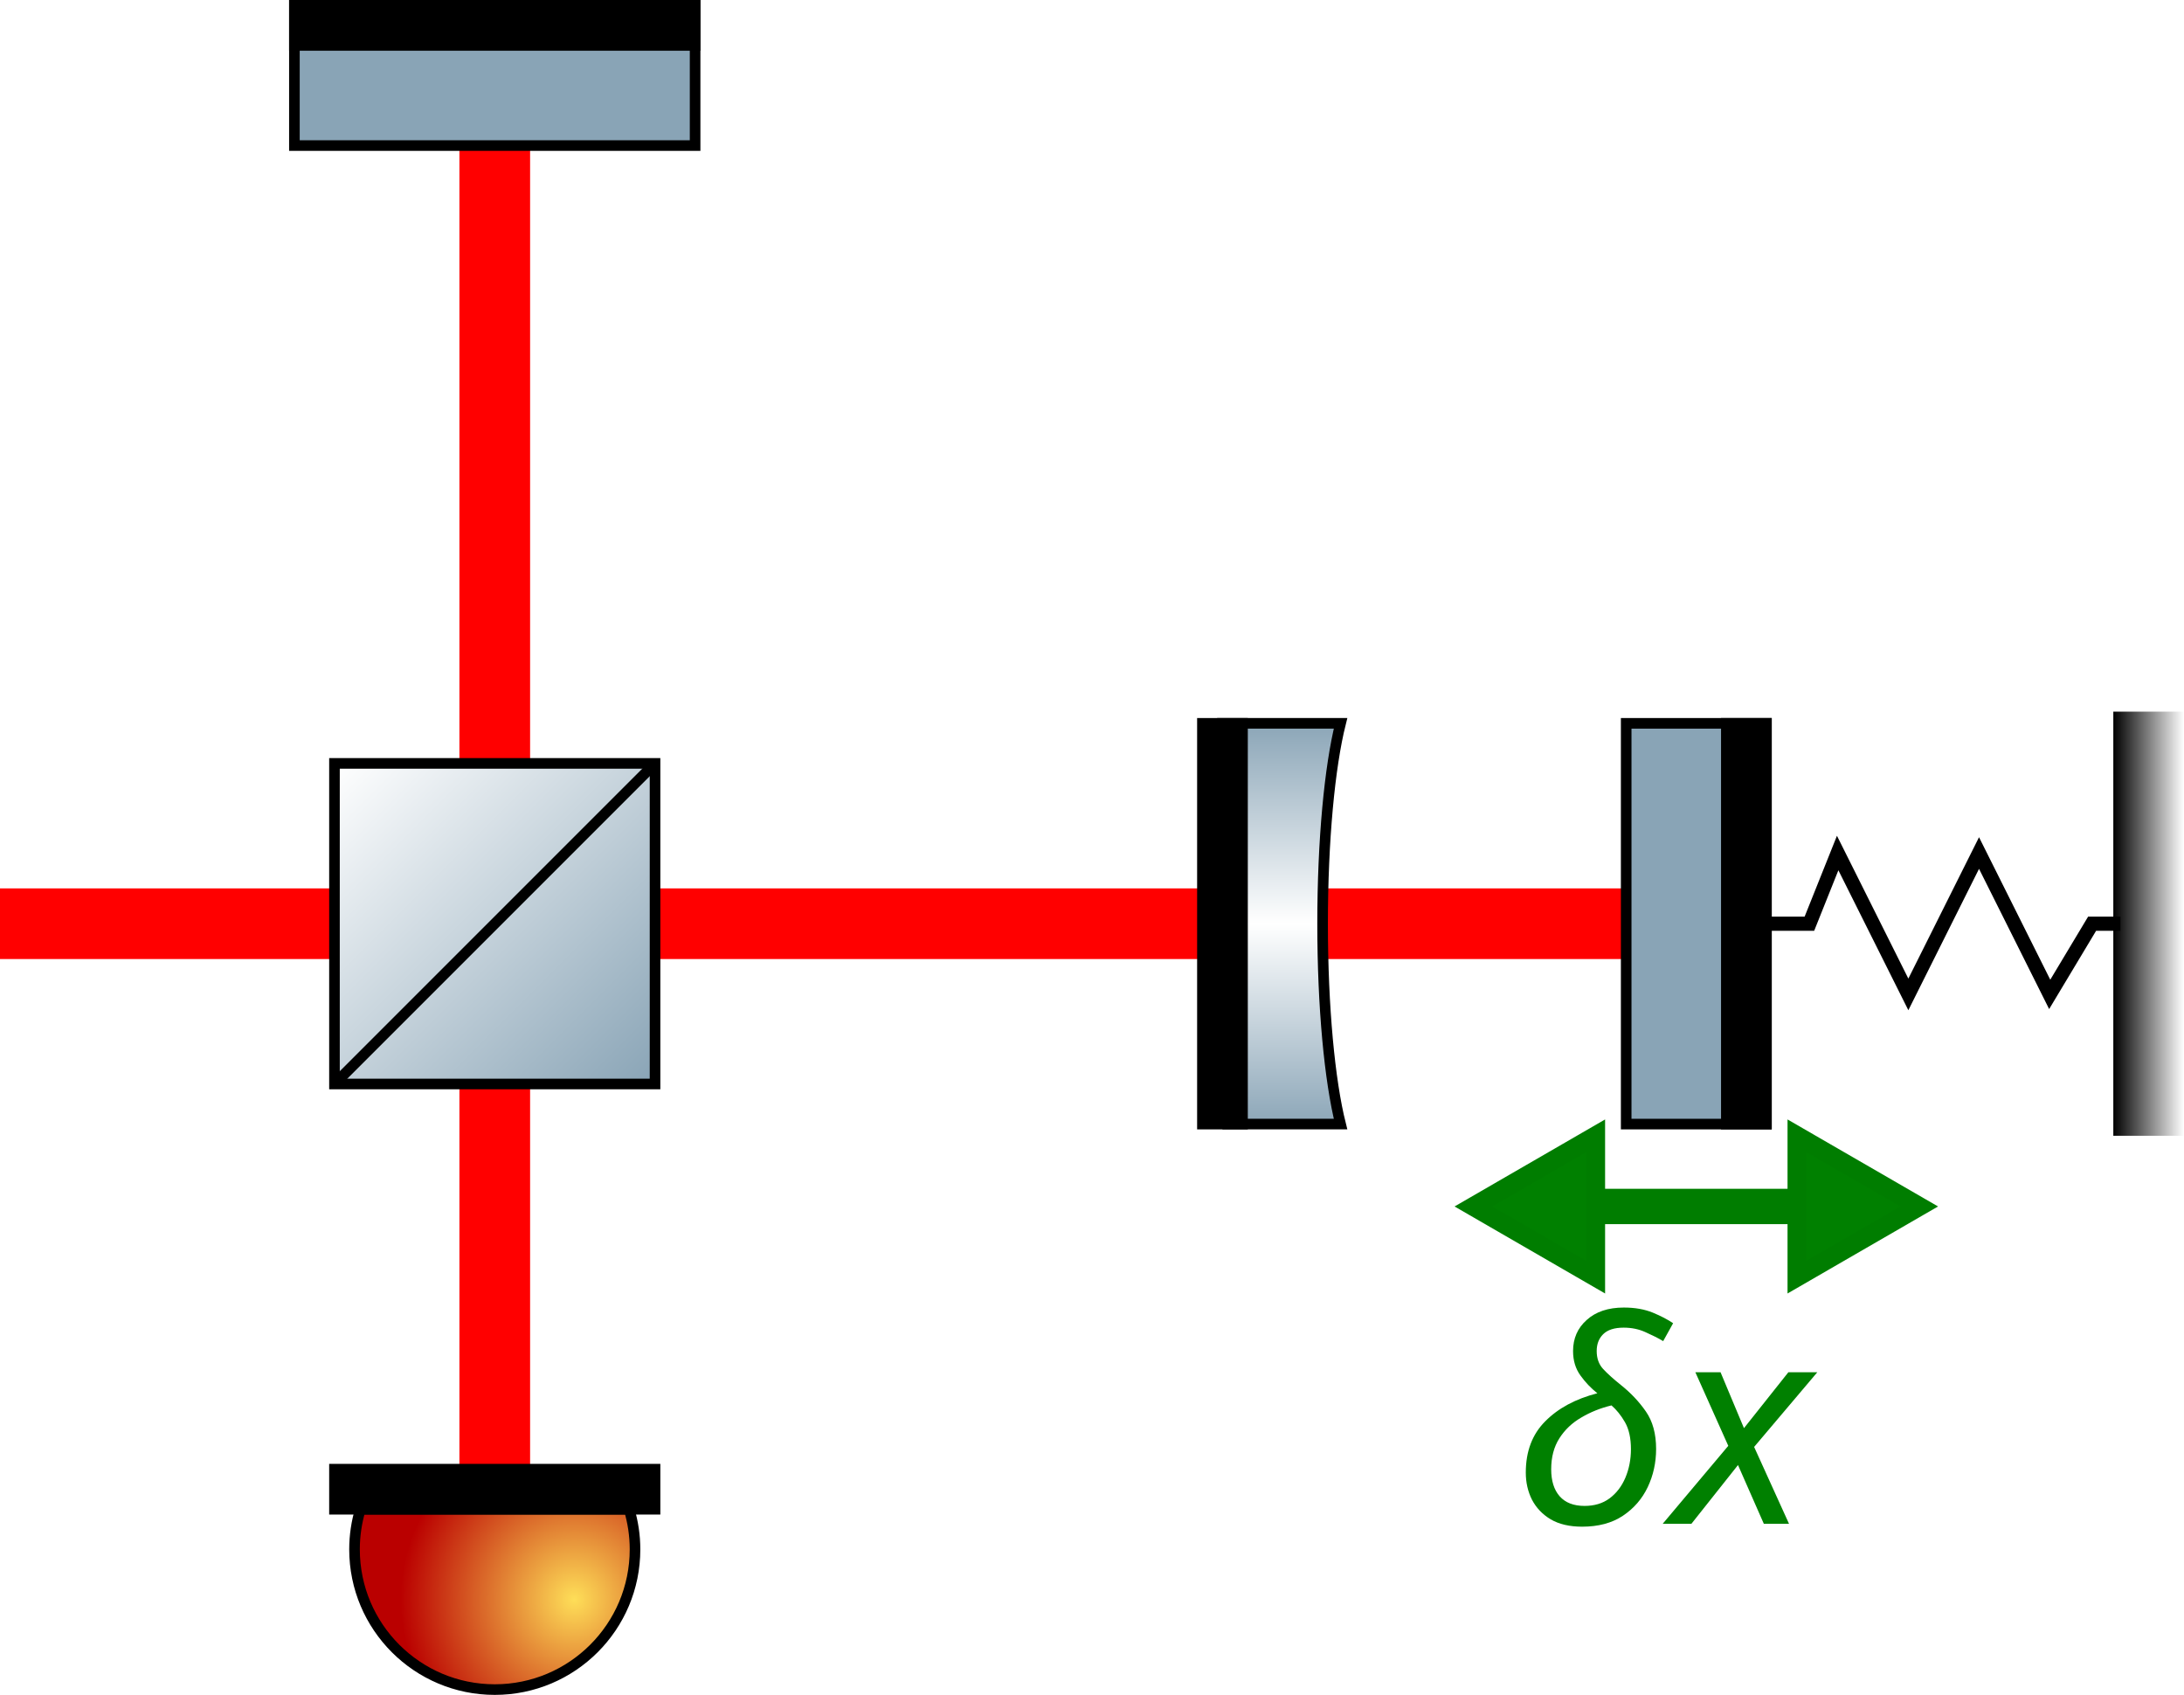
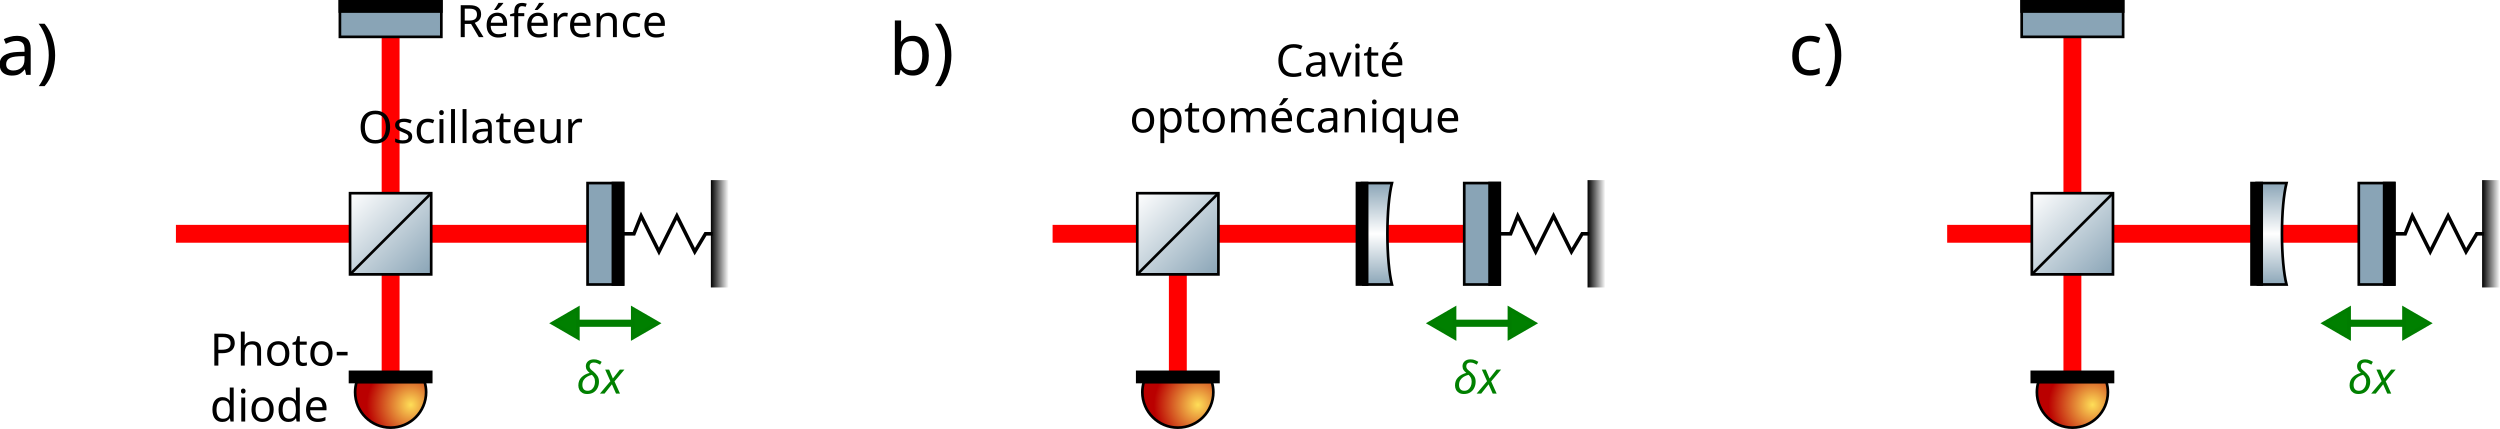
- <svg xmlns="http://www.w3.org/2000/svg" xmlns:xlink="http://www.w3.org/1999/xlink" width="43.603mm" height="33.834mm" viewBox="0 0 154.5 119.883" id="svg9282" version="1.1">
+ <svg xmlns="http://www.w3.org/2000/svg" xmlns:xlink="http://www.w3.org/1999/xlink" width="197.179mm" height="33.834mm" viewBox="0 0 698.665 119.883" id="svg9282" version="1.1">
  <defs id="defs9284">
    <marker style="overflow:visible" id="marker11677" refX="0" refY="0" orient="auto">
      <path transform="scale(-0.4,-0.4)" style="fill:#008000;fill-opacity:1;fill-rule:evenodd;stroke:#007d00;stroke-width:1pt;stroke-opacity:1" d="m 5.77,0 -8.65,5 0,-10 8.65,5 z" id="path11679" />
    </marker>
    <marker style="overflow:visible" id="marker10815" refX="0" refY="0" orient="auto">
      <path transform="scale(-0.4,-0.4)" style="fill:#008000;fill-opacity:1;fill-rule:evenodd;stroke:#007d00;stroke-width:1pt;stroke-opacity:1" d="m 5.77,0 -8.65,5 0,-10 8.65,5 z" id="path10817" />
    </marker>
    <linearGradient id="linearGradient10409">
      <stop style="stop-color:#000000;stop-opacity:1;" offset="0" id="stop10411" />
      <stop style="stop-color:#000000;stop-opacity:0;" offset="1" id="stop10413" />
    </linearGradient>
    <marker orient="auto" refY="0" refX="0" id="TriangleOutM" style="overflow:visible">
      <path id="path10160" d="m 5.77,0 -8.65,5 0,-10 8.65,5 z" style="fill:#008000;fill-opacity:1;fill-rule:evenodd;stroke:#007d00;stroke-width:1pt;stroke-opacity:1" transform="scale(0.4,0.4)" />
    </marker>
    <marker orient="auto" refY="0" refX="0" id="TriangleInM" style="overflow:visible">
      <path id="path10151" d="m 5.77,0 -8.65,5 0,-10 8.65,5 z" style="fill:#008000;fill-opacity:1;fill-rule:evenodd;stroke:#007d00;stroke-width:1pt;stroke-opacity:1" transform="scale(-0.4,-0.4)" />
    </marker>
    <linearGradient xlink:href="#XMLID_2_" id="linearGradient8492" gradientUnits="userSpaceOnUse" gradientTransform="matrix(0.8,0,0,0.8,-34.8284,-61.1108)" x1="44.004" y1="105.202" x2="72.35" y2="76.856" />
    <linearGradient gradientTransform="matrix(0.8,0,0,0.8,-34.8284,-61.1108)" y2="76.856" x2="72.35" y1="105.202" x1="44.004" gradientUnits="userSpaceOnUse" id="XMLID_2_">
      <stop id="stop3163" style="stop-color:#FFFFFF" offset="0" />
      <stop id="stop3165" style="stop-color:#89A4B6" offset="1" />
    </linearGradient>
    <linearGradient xlink:href="#linearGradient6086" id="linearGradient9835" x1="6.286" y1="0.96" x2="6.286" y2="27.534" gradientUnits="userSpaceOnUse" />
    <linearGradient gradientTransform="matrix(0,-0.35,1,0,-406.6938,483.3083)" y2="424.364" x2="1343.743" y1="452.711" x1="1343.743" gradientUnits="userSpaceOnUse" id="linearGradient6086">
      <stop id="stop6049" style="stop-color:#89A4B6" offset="0.006" />
      <stop id="stop6051" style="stop-color:#FFFFFF" offset="0.5" />
      <stop id="stop6053" style="stop-color:#89A4B6" offset="1" />
    </linearGradient>
    <linearGradient xlink:href="#linearGradient6086" id="linearGradient9835-7" x1="6.286" y1="0.96" x2="6.286" y2="27.534" gradientUnits="userSpaceOnUse" />
    <radialGradient xlink:href="#radialGradient5264" id="radialGradient5272" cx="9.587" cy="8.245" fx="9.587" fy="8.245" r="6.753" gradientTransform="matrix(2.712285,-4.9331678e-8,1.3188837e-7,2.65854,-16.41568,-15.83199)" gradientUnits="userSpaceOnUse" />
    <radialGradient gradientUnits="userSpaceOnUse" fy="7.461" fx="8.879" r="17.067" cy="7.461" cx="8.879" id="radialGradient5264">
      <stop id="stop5248" style="stop-color:#FEDE58" offset="0" />
      <stop id="stop5250" style="stop-color:#BA0000" offset="0.685" />
    </radialGradient>
    <linearGradient xlink:href="#linearGradient10409" id="linearGradient10419" x1="307.5" y1="112.362" x2="312.5" y2="112.362" gradientUnits="userSpaceOnUse" gradientTransform="translate(2,2.2244096e-6)" />
    <radialGradient xlink:href="#radialGradient5264-2" id="radialGradient5272-7" cx="9.587" cy="8.245" fx="9.587" fy="8.245" r="6.753" gradientTransform="matrix(2.712285,-4.9331678e-8,1.3188837e-7,2.65854,-16.41568,-15.83199)" gradientUnits="userSpaceOnUse" />
    <radialGradient gradientUnits="userSpaceOnUse" fy="7.461" fx="8.879" r="17.067" cy="7.461" cx="8.879" id="radialGradient5264-2">
      <stop id="stop5248-0" style="stop-color:#FEDE58" offset="0" />
      <stop id="stop5250-1" style="stop-color:#BA0000" offset="0.685" />
    </radialGradient>
    <linearGradient xlink:href="#linearGradient6086" id="linearGradient9835-6" x1="6.286" y1="0.96" x2="6.286" y2="27.534" gradientUnits="userSpaceOnUse" />
-     <linearGradient xlink:href="#linearGradient10409" id="linearGradient10419-8" x1="307.5" y1="112.362" x2="312.5" y2="112.362" gradientUnits="userSpaceOnUse" gradientTransform="translate(227,-8.7333681e-6)" />
+     <linearGradient xlink:href="#linearGradient10409" id="linearGradient10419-8" x1="307.5" y1="112.362" x2="312.5" y2="112.362" gradientUnits="userSpaceOnUse" gradientTransform="translate(247,-1.71289e-5)" />
    <marker orient="auto" refY="0" refX="0" id="TriangleInM-4" style="overflow:visible">
      <path id="path10151-6" d="m 5.77,0 -8.65,5 0,-10 8.65,5 z" style="fill:#008000;fill-opacity:1;fill-rule:evenodd;stroke:#007d00;stroke-width:1pt;stroke-opacity:1" transform="scale(-0.4,-0.4)" />
    </marker>
    <marker orient="auto" refY="0" refX="0" id="TriangleOutM-2" style="overflow:visible">
      <path id="path10160-3" d="m 5.77,0 -8.65,5 0,-10 8.65,5 z" style="fill:#008000;fill-opacity:1;fill-rule:evenodd;stroke:#007d00;stroke-width:1pt;stroke-opacity:1" transform="scale(0.4,0.4)" />
    </marker>
    <linearGradient xlink:href="#XMLID_2_" id="linearGradient10795" gradientUnits="userSpaceOnUse" gradientTransform="matrix(0.8,0,0,0.8,-34.8284,-61.1108)" x1="44.004" y1="105.202" x2="72.35" y2="76.856" />
    <linearGradient xlink:href="#linearGradient3853" id="linearGradient5982" gradientUnits="userSpaceOnUse" gradientTransform="matrix(0.8,0,0,0.8,-34.8284,-61.1108)" x1="43.667" y1="112.758" x2="43.667" y2="76.388" />
    <linearGradient gradientTransform="matrix(0.35,0,0,1,-115.4937,-14.3086)" y2="14.683" x2="343.291" y1="43.03" x1="343.291" gradientUnits="userSpaceOnUse" id="linearGradient3853">
      <stop id="stop3835" style="stop-color:#89A4B6" offset="0.006" />
      <stop id="stop3837" style="stop-color:#FFFFFF" offset="0.5" />
      <stop id="stop3839" style="stop-color:#89A4B6" offset="1" />
    </linearGradient>
    <radialGradient xlink:href="#radialGradient5264-2-3" id="radialGradient5272-7-7" cx="9.587" cy="8.245" fx="9.587" fy="8.245" r="6.753" gradientTransform="matrix(2.712285,-4.9331678e-8,1.3188837e-7,2.65854,-16.41568,-15.83199)" gradientUnits="userSpaceOnUse" />
    <radialGradient gradientUnits="userSpaceOnUse" fy="7.461" fx="8.879" r="17.067" cy="7.461" cx="8.879" id="radialGradient5264-2-3">
      <stop id="stop5248-0-5" style="stop-color:#FEDE58" offset="0" />
      <stop id="stop5250-1-0" style="stop-color:#BA0000" offset="0.685" />
    </radialGradient>
    <linearGradient xlink:href="#linearGradient6086" id="linearGradient9835-6-1" x1="6.286" y1="0.96" x2="6.286" y2="27.534" gradientUnits="userSpaceOnUse" />
-     <linearGradient xlink:href="#linearGradient10409" id="linearGradient10419-8-8" x1="307.5" y1="112.362" x2="312.5" y2="112.362" gradientUnits="userSpaceOnUse" gradientTransform="translate(437,-2.8364115e-5)" />
+     <linearGradient xlink:href="#linearGradient10409" id="linearGradient10419-8-8" x1="307.5" y1="112.362" x2="312.5" y2="112.362" gradientUnits="userSpaceOnUse" gradientTransform="translate(497,7.2636376e-6)" />
    <marker style="overflow:visible" id="marker10815-8" refX="0" refY="0" orient="auto">
      <path transform="scale(-0.4,-0.4)" style="fill:#008000;fill-opacity:1;fill-rule:evenodd;stroke:#007d00;stroke-width:1pt;stroke-opacity:1" d="m 5.77,0 -8.65,5 0,-10 8.65,5 z" id="path10817-1" />
    </marker>
    <marker orient="auto" refY="0" refX="0" id="TriangleOutM-2-6" style="overflow:visible">
      <path id="path10160-3-4" d="m 5.77,0 -8.65,5 0,-10 8.65,5 z" style="fill:#008000;fill-opacity:1;fill-rule:evenodd;stroke:#007d00;stroke-width:1pt;stroke-opacity:1" transform="scale(0.4,0.4)" />
    </marker>
    <linearGradient xlink:href="#XMLID_2_" id="linearGradient11613" gradientUnits="userSpaceOnUse" gradientTransform="matrix(0.8,0,0,0.8,-34.8284,-61.1108)" x1="44.004" y1="105.202" x2="72.35" y2="76.856" />
    <linearGradient xlink:href="#linearGradient3853" id="linearGradient11615" gradientUnits="userSpaceOnUse" gradientTransform="matrix(0.8,0,0,0.8,-34.8284,-61.1108)" x1="43.667" y1="112.758" x2="43.667" y2="76.388" />
    <linearGradient xlink:href="#linearGradient6086" id="linearGradient9835-7-7" x1="6.286" y1="0.96" x2="6.286" y2="27.534" gradientUnits="userSpaceOnUse" />
+     <marker orient="auto" refY="0" refX="0" id="TriangleInM-5" style="overflow:visible">
+       <path id="path10151-5" d="m 5.77,0 -8.65,5 0,-10 8.65,5 z" style="fill:#008000;fill-opacity:1;fill-rule:evenodd;stroke:#007d00;stroke-width:1pt;stroke-opacity:1" transform="scale(-0.4,-0.4)" />
+     </marker>
+     <marker orient="auto" refY="0" refX="0" id="TriangleOutM-9" style="overflow:visible">
+       <path id="path10160-4" d="m 5.77,0 -8.65,5 0,-10 8.65,5 z" style="fill:#008000;fill-opacity:1;fill-rule:evenodd;stroke:#007d00;stroke-width:1pt;stroke-opacity:1" transform="scale(0.4,0.4)" />
+     </marker>
+     <marker orient="auto" refY="0" refX="0" id="TriangleInM-2" style="overflow:visible">
+       <path id="path10151-4" d="m 5.77,0 -8.65,5 0,-10 8.65,5 z" style="fill:#008000;fill-opacity:1;fill-rule:evenodd;stroke:#007d00;stroke-width:1pt;stroke-opacity:1" transform="scale(-0.4,-0.4)" />
+     </marker>
+     <marker orient="auto" refY="0" refX="0" id="TriangleOutM-0" style="overflow:visible">
+       <path id="path10160-7" d="m 5.77,0 -8.65,5 0,-10 8.65,5 z" style="fill:#008000;fill-opacity:1;fill-rule:evenodd;stroke:#007d00;stroke-width:1pt;stroke-opacity:1" transform="scale(0.4,0.4)" />
+     </marker>
  </defs>
-   <g id="layer2" transform="translate(-595,-47.0267)">
+   <g id="layer2" transform="translate(-110.835,-47.02671)">
    <path style="fill:none;fill-rule:evenodd;stroke:#ff0000;stroke-width:5;stroke-linecap:butt;stroke-linejoin:miter;stroke-miterlimit:4;stroke-dasharray:none;stroke-opacity:1" d="m 160,112.362 c 120,0 120,0 120,0" id="path10007" />
    <path style="fill:none;fill-rule:evenodd;stroke:#ff0000;stroke-width:5;stroke-linecap:butt;stroke-linejoin:miter;stroke-miterlimit:4;stroke-dasharray:none;stroke-opacity:1" d="m 220,52.362 c 0,100 0,100 0,100" id="path10009" />
-     <path style="fill:#008000;fill-rule:evenodd;stroke:#007d00;stroke-width:2.5;stroke-linecap:butt;stroke-linejoin:miter;stroke-miterlimit:4;stroke-dasharray:none;stroke-opacity:1;marker-start:url(#TriangleInM);marker-end:url(#TriangleOutM)" d="m 270,137.362 20,0" id="path10347" transform="translate(-3.4178121e-6,-2.8555475e-6)" />
+     <path style="fill:#008000;fill-rule:evenodd;stroke:#007d00;stroke-width:2;stroke-linecap:butt;stroke-linejoin:miter;stroke-miterlimit:4;stroke-dasharray:none;stroke-opacity:1;marker-start:url(#TriangleInM);marker-end:url(#TriangleOutM)" d="m 270,137.362 20,0" id="path10347" transform="translate(-3.4178121e-6,-2.8555475e-6)" />
    <path style="fill:none;fill-rule:evenodd;stroke:#000000;stroke-width:1px;stroke-linecap:butt;stroke-linejoin:miter;stroke-opacity:1" d="m 280,112.362 8,0 2,-5 5,10 5,-10 5,10 3,-5 2,0" id="path10401" />
    <path style="fill:none;fill-rule:evenodd;stroke:url(#linearGradient10419);stroke-width:5;stroke-linecap:butt;stroke-linejoin:miter;stroke-miterlimit:4;stroke-dasharray:none;stroke-opacity:1" d="m 312,97.362 0,30" id="path10407" />
-     <path style="fill:none;fill-rule:evenodd;stroke:#ff0000;stroke-width:5;stroke-linecap:butt;stroke-linejoin:miter;stroke-miterlimit:4;stroke-dasharray:none;stroke-opacity:1" d="m 385,112.362 c 120,0 120,0 120,0" id="path10007-1" />
-     <path style="fill:none;fill-rule:evenodd;stroke:#ff0000;stroke-width:5;stroke-linecap:butt;stroke-linejoin:miter;stroke-miterlimit:4;stroke-dasharray:none;stroke-opacity:1" d="m 420,112.362 -1e-5,40" id="path10009-1" />
-     <path style="fill:#008000;fill-rule:evenodd;stroke:#007d00;stroke-width:2.5;stroke-linecap:butt;stroke-linejoin:miter;stroke-miterlimit:4;stroke-dasharray:none;stroke-opacity:1;marker-start:url(#marker10815);marker-end:url(#TriangleOutM-2)" d="m 495,132.362 20,0" id="path10347-9" />
-     <path style="fill:none;fill-rule:evenodd;stroke:#000000;stroke-width:1px;stroke-linecap:butt;stroke-linejoin:miter;stroke-opacity:1" d="m 505,112.362 8,0 2,-5 5,10 5,-10 5,10 3,-5 2,0" id="path10401-1" />
-     <path style="fill:none;fill-rule:evenodd;stroke:url(#linearGradient10419-8);stroke-width:5;stroke-linecap:butt;stroke-linejoin:miter;stroke-miterlimit:4;stroke-dasharray:none;stroke-opacity:1" d="m 537,97.362 0,30" id="path10407-0" />
-     <text xml:space="preserve" style="font-style:normal;font-weight:normal;font-size:30px;line-height:125%;font-family:sans-serif;letter-spacing:0px;word-spacing:0px;fill:#000000;fill-opacity:1;stroke:none;stroke-width:1px;stroke-linecap:butt;stroke-linejoin:miter;stroke-opacity:1" x="541.768" y="61.034" id="text10426-4">
-       <tspan id="tspan10428-3" x="541.768" y="61.034" style="font-size:20px;text-align:end;text-anchor:end">Cavité</tspan>
-       <tspan x="541.768" y="86.034" style="font-size:20px;text-align:end;text-anchor:end" id="tspan10928">optomécanique</tspan>
-     </text>
-     <text xml:space="preserve" style="font-style:normal;font-weight:normal;font-size:20px;line-height:125%;font-family:sans-serif;letter-spacing:0px;word-spacing:0px;fill:#000000;fill-opacity:1;stroke:none;stroke-width:1px;stroke-linecap:butt;stroke-linejoin:miter;stroke-opacity:1" x="492.236" y="154.808" id="text10430-9">
-       <tspan id="tspan10432-7" x="492.236" y="154.808" style="font-style:italic;font-variant:normal;font-weight:normal;font-stretch:normal;font-family:sans-serif;-inkscape-font-specification:'sans-serif Italic';fill:#008000">δx</tspan>
-     </text>
-     <g style="display:inline;opacity:1;enable-background:new" id="Layer_1-4" transform="matrix(0,1,-1,0,431.7135,100.6487)">
+     <path style="fill:none;fill-rule:evenodd;stroke:#ff0000;stroke-width:5;stroke-linecap:butt;stroke-linejoin:miter;stroke-miterlimit:4;stroke-dasharray:none;stroke-opacity:1" d="m 405,112.362 c 120,0 120,0 120,0" id="path10007-1" />
+     <path style="fill:none;fill-rule:evenodd;stroke:#ff0000;stroke-width:5;stroke-linecap:butt;stroke-linejoin:miter;stroke-miterlimit:4;stroke-dasharray:none;stroke-opacity:1" d="m 440,112.362 -10e-6,40" id="path10009-1" />
+     <path style="fill:none;fill-rule:evenodd;stroke:#000000;stroke-width:1px;stroke-linecap:butt;stroke-linejoin:miter;stroke-opacity:1" d="m 525,112.362 8,0 2,-5 5,10 5,-10 5,10 3,-5 2,0" id="path10401-1" />
+     <path style="fill:none;fill-rule:evenodd;stroke:url(#linearGradient10419-8);stroke-width:5;stroke-linecap:butt;stroke-linejoin:miter;stroke-miterlimit:4;stroke-dasharray:none;stroke-opacity:1" d="m 557,97.362 0,30" id="path10407-0" />
+     <text xml:space="preserve" style="font-style:normal;font-weight:normal;font-size:30px;line-height:125%;font-family:sans-serif;letter-spacing:0px;word-spacing:0px;fill:#000000;fill-opacity:1;stroke:none;stroke-width:1px;stroke-linecap:butt;stroke-linejoin:miter;stroke-opacity:1" x="557.98" y="68.407" id="text10426-4">
+       <tspan id="tspan10428-3" x="557.98" y="68.407" style="font-size:12.5px;text-align:end;text-anchor:end">Cavité</tspan>
+       <tspan x="557.98" y="84.032" style="font-size:12.5px;text-align:end;text-anchor:end" id="tspan10928">optomécanique</tspan>
+     </text>
+     <g style="display:inline;opacity:1;enable-background:new" id="Layer_1-4" transform="matrix(0,1,-1,0,451.7135,100.6487)">
      <g id="g3160-7">
        <linearGradient gradientTransform="matrix(0.8,0,0,0.8,-34.8284,-61.1108)" y2="76.856" x2="72.35" y1="105.202" x1="44.004" gradientUnits="userSpaceOnUse" id="linearGradient10740">
          <stop id="stop9848-7" style="stop-color:#FFFFFF" offset="0" />
          <stop id="stop9850-3" style="stop-color:#89A4B6" offset="1" />
        </linearGradient>
        <rect id="rect3167-6" height="22.677" width="22.677" y="0.375" x="0.375" style="fill:url(#linearGradient10795);stroke:#000000;stroke-width:0.75" />
        <line id="line3169-6" y2="23.052" x2="23.052" y1="0.375" x1="0.375" style="fill:none;stroke:#000000;stroke-width:0.75" />
      </g>
    </g>
-     <g style="display:inline;opacity:1;fill:none;stroke:#000000;stroke-opacity:1;enable-background:new" id="g3815-7" transform="translate(499.6645,97.81419)">
+     <g style="display:inline;opacity:1;fill:none;stroke:#000000;stroke-opacity:1;enable-background:new" id="g3815-7" transform="translate(519.6645,97.81418)">
      <g id="g3797-3" style="fill:none;stroke:#000000;stroke-opacity:1">
        <linearGradient gradientTransform="matrix(0.35,0,0,1,-117.1952,-14.3086)" y2="14.683" x2="350.087" y1="43.03" x1="350.087" gradientUnits="userSpaceOnUse" id="linearGradient10748">
          <stop id="stop3800-0" style="stop-color:#89A4B6" offset="0.006" />
          <stop id="stop3802-1" style="stop-color:#FFFFFF" offset="0.5" />
          <stop id="stop3804-4" style="stop-color:#89A4B6" offset="1" />
        </linearGradient>
        <rect id="rect3806-8" height="28.346" width="9.921" y="0.375" x="0.375" style="fill:url(#linearGradient9835-6);fill-opacity:1;stroke:#000000;stroke-width:0.75;stroke-opacity:1" />
        <rect id="rect3808-2" height="28.346" width="2.836" y="0.375" x="7.46" style="fill:#000000;fill-opacity:1;stroke:#000000;stroke-width:0.75;stroke-opacity:1" />
      </g>
    </g>
-     <g style="display:inline;opacity:1;enable-background:new" id="g5261-7" transform="matrix(0,1,-1,0,431.714,150.5697)">
+     <g style="display:inline;opacity:1;enable-background:new" id="g5261-7" transform="matrix(0,1,-1,0,451.714,150.5697)">
      <g id="g5245-3">
        <radialGradient gradientUnits="userSpaceOnUse" fy="7.461" fx="8.879" r="17.067" cy="7.461" cx="8.879" id="radialGradient9973-6">
          <stop id="stop9975-9" style="stop-color:#FEDE58" offset="0" />
          <stop id="stop9977-0" style="stop-color:#BA0000" offset="0.685" />
        </radialGradient>
        <path id="path5252-0" d="m 6.044,1.792 c -0.986,0 -1.936,0.148 -2.835,0.417 l 0,19.01 c 0.899,0.268 1.849,0.416 2.835,0.416 5.479,0 9.921,-4.441 9.921,-9.921 0,-5.48 -4.442,-9.922 -9.921,-9.922 l 0,0 z" style="fill:url(#radialGradient5272-7);fill-opacity:1;stroke:#000000;stroke-width:0.75" />
        <rect id="rect5254-0" height="22.678" width="2.835" y="0.375" x="0.375" style="stroke:#000000;stroke-width:0.75" />
      </g>
    </g>
-     <g style="display:inline;opacity:1;enable-background:new" id="g3850" transform="matrix(-1,0,0,-1,480.3132,126.9102)">
+     <g style="display:inline;opacity:1;enable-background:new" id="g3850" transform="matrix(-1,0,0,-1,500.3132,126.9102)">
      <g id="g3832">
        <linearGradient gradientTransform="matrix(0.35,0,0,1,-115.4937,-14.3086)" y2="14.683" x2="343.291" y1="43.03" x1="343.291" gradientUnits="userSpaceOnUse" id="linearGradient10888">
          <stop id="stop10890" style="stop-color:#89A4B6" offset="0.006" />
          <stop id="stop10892" style="stop-color:#FFFFFF" offset="0.5" />
          <stop id="stop10894" style="stop-color:#89A4B6" offset="1" />
        </linearGradient>
        <path id="path3841" d="m 8.836,0.375 -8.356,0 c 0.764,3.046 1.27,8.254 1.27,14.172 0,5.92 -0.506,11.128 -1.27,14.174 l 8.355,0 0,-28.346 10e-4,0 0,0 z" style="fill:url(#linearGradient5982);fill-opacity:1;stroke:#000000;stroke-width:0.75" />
        <rect id="rect3843" height="28.346" width="2.836" y="0.375" x="7.416" style="stroke:#000000;stroke-width:0.75" />
      </g>
    </g>
-     <path style="fill:none;fill-rule:evenodd;stroke:#ff0000;stroke-width:5;stroke-linecap:butt;stroke-linejoin:miter;stroke-miterlimit:4;stroke-dasharray:none;stroke-opacity:1" d="m 595,112.362 c 120,0 120,0 120,0" id="path10007-1-1" />
-     <path style="fill:none;fill-rule:evenodd;stroke:#ff0000;stroke-width:5;stroke-linecap:butt;stroke-linejoin:miter;stroke-miterlimit:4;stroke-dasharray:none;stroke-opacity:1" d="m 630,52.362 -1e-5,100" id="path10009-1-7" />
-     <path style="fill:#008000;fill-rule:evenodd;stroke:#007d00;stroke-width:2.5;stroke-linecap:butt;stroke-linejoin:miter;stroke-miterlimit:4;stroke-dasharray:none;stroke-opacity:1;marker-start:url(#marker11677);marker-end:url(#TriangleOutM-2-6)" d="m 705,132.362 20,0" id="path10347-9-6" />
-     <path style="fill:none;fill-rule:evenodd;stroke:#000000;stroke-width:1px;stroke-linecap:butt;stroke-linejoin:miter;stroke-opacity:1" d="m 715,112.362 8,0 2,-5 5,10 5,-10 5,10 3,-5 2,0" id="path10401-1-6" />
-     <path style="fill:none;fill-rule:evenodd;stroke:url(#linearGradient10419-8-8);stroke-width:5;stroke-linecap:butt;stroke-linejoin:miter;stroke-miterlimit:4;stroke-dasharray:none;stroke-opacity:1" d="m 747,97.362 0,30" id="path10407-0-0" />
-     <text xml:space="preserve" style="font-style:normal;font-weight:normal;font-size:20px;line-height:125%;font-family:sans-serif;letter-spacing:0px;word-spacing:0px;fill:#000000;fill-opacity:1;stroke:none;stroke-width:1px;stroke-linecap:butt;stroke-linejoin:miter;stroke-opacity:1" x="702.236" y="154.808" id="text10430-9-4">
-       <tspan id="tspan10432-7-1" x="702.236" y="154.808" style="font-style:italic;font-variant:normal;font-weight:normal;font-stretch:normal;font-family:sans-serif;-inkscape-font-specification:'sans-serif Italic';fill:#008000">δx</tspan>
-     </text>
-     <g style="display:inline;opacity:1;enable-background:new" id="Layer_1-4-3" transform="matrix(0,1,-1,0,641.7135,100.6487)">
+     <path style="fill:none;fill-rule:evenodd;stroke:#ff0000;stroke-width:5;stroke-linecap:butt;stroke-linejoin:miter;stroke-miterlimit:4;stroke-dasharray:none;stroke-opacity:1" d="m 655,112.362 c 120,0 120,0 120,0" id="path10007-1-1" />
+     <path style="fill:none;fill-rule:evenodd;stroke:#ff0000;stroke-width:5;stroke-linecap:butt;stroke-linejoin:miter;stroke-miterlimit:4;stroke-dasharray:none;stroke-opacity:1" d="m 690,52.362 -10e-6,100" id="path10009-1-7" />
+     <path style="fill:none;fill-rule:evenodd;stroke:#000000;stroke-width:1px;stroke-linecap:butt;stroke-linejoin:miter;stroke-opacity:1" d="m 775,112.362 8,0 2,-5 5,10 5,-10 5,10 3,-5 2,0" id="path10401-1-6" />
+     <path style="fill:none;fill-rule:evenodd;stroke:url(#linearGradient10419-8-8);stroke-width:5;stroke-linecap:butt;stroke-linejoin:miter;stroke-miterlimit:4;stroke-dasharray:none;stroke-opacity:1" d="m 807,97.362 0,30" id="path10407-0-0" />
+     <g style="display:inline;opacity:1;enable-background:new" id="Layer_1-4-3" transform="matrix(0,1,-1,0,701.7135,100.6487)">
      <g id="g3160-7-2">
        <linearGradient gradientTransform="matrix(0.8,0,0,0.8,-34.8284,-61.1108)" y2="76.856" x2="72.35" y1="105.202" x1="44.004" gradientUnits="userSpaceOnUse" id="linearGradient11540">
          <stop id="stop9848-7-8" style="stop-color:#FFFFFF" offset="0" />
          <stop id="stop9850-3-2" style="stop-color:#89A4B6" offset="1" />
        </linearGradient>
        <rect id="rect3167-6-1" height="22.677" width="22.677" y="0.375" x="0.375" style="fill:url(#linearGradient11613);stroke:#000000;stroke-width:0.75" />
        <line id="line3169-6-0" y2="23.052" x2="23.052" y1="0.375" x1="0.375" style="fill:none;stroke:#000000;stroke-width:0.75" />
      </g>
    </g>
-     <g style="display:inline;opacity:1;fill:none;stroke:#000000;stroke-opacity:1;enable-background:new" id="g3815-7-1" transform="translate(709.6645,97.81417)">
+     <g style="display:inline;opacity:1;fill:none;stroke:#000000;stroke-opacity:1;enable-background:new" id="g3815-7-1" transform="translate(769.6645,97.8142)">
      <g id="g3797-3-6" style="fill:none;stroke:#000000;stroke-opacity:1">
        <linearGradient gradientTransform="matrix(0.35,0,0,1,-117.1952,-14.3086)" y2="14.683" x2="350.087" y1="43.03" x1="350.087" gradientUnits="userSpaceOnUse" id="linearGradient11548">
          <stop id="stop3800-0-1" style="stop-color:#89A4B6" offset="0.006" />
          <stop id="stop3802-1-8" style="stop-color:#FFFFFF" offset="0.5" />
          <stop id="stop3804-4-1" style="stop-color:#89A4B6" offset="1" />
        </linearGradient>
        <rect id="rect3806-8-1" height="28.346" width="9.921" y="0.375" x="0.375" style="fill:url(#linearGradient9835-6-1);fill-opacity:1;stroke:#000000;stroke-width:0.75;stroke-opacity:1" />
        <rect id="rect3808-2-9" height="28.346" width="2.836" y="0.375" x="7.46" style="fill:#000000;fill-opacity:1;stroke:#000000;stroke-width:0.75;stroke-opacity:1" />
      </g>
    </g>
-     <g style="display:inline;opacity:1;enable-background:new" id="g5261-7-4" transform="matrix(0,1,-1,0,641.714,150.5697)">
+     <g style="display:inline;opacity:1;enable-background:new" id="g5261-7-4" transform="matrix(0,1,-1,0,701.714,150.5697)">
      <g id="g5245-3-2">
        <radialGradient gradientUnits="userSpaceOnUse" fy="7.461" fx="8.879" r="17.067" cy="7.461" cx="8.879" id="radialGradient9973-6-3">
          <stop id="stop9975-9-1" style="stop-color:#FEDE58" offset="0" />
          <stop id="stop9977-0-8" style="stop-color:#BA0000" offset="0.685" />
        </radialGradient>
        <path id="path5252-0-1" d="m 6.044,1.792 c -0.986,0 -1.936,0.148 -2.835,0.417 l 0,19.01 c 0.899,0.268 1.849,0.416 2.835,0.416 5.479,0 9.921,-4.441 9.921,-9.921 0,-5.48 -4.442,-9.922 -9.921,-9.922 l 0,0 z" style="fill:url(#radialGradient5272-7-7);fill-opacity:1;stroke:#000000;stroke-width:0.75" />
        <rect id="rect5254-0-9" height="22.678" width="2.835" y="0.375" x="0.375" style="stroke:#000000;stroke-width:0.75" />
      </g>
    </g>
-     <g style="display:inline;opacity:1;enable-background:new" id="g3850-2" transform="matrix(-1,0,0,-1,690.3132,126.9102)">
+     <g style="display:inline;opacity:1;enable-background:new" id="g3850-2" transform="matrix(-1,0,0,-1,750.3132,126.9102)">
      <g id="g3832-4">
        <linearGradient gradientTransform="matrix(0.35,0,0,1,-115.4937,-14.3086)" y2="14.683" x2="343.291" y1="43.03" x1="343.291" gradientUnits="userSpaceOnUse" id="linearGradient11564">
          <stop id="stop10890-9" style="stop-color:#89A4B6" offset="0.006" />
          <stop id="stop10892-2" style="stop-color:#FFFFFF" offset="0.5" />
          <stop id="stop10894-2" style="stop-color:#89A4B6" offset="1" />
        </linearGradient>
        <path id="path3841-3" d="m 8.836,0.375 -8.356,0 c 0.764,3.046 1.27,8.254 1.27,14.172 0,5.92 -0.506,11.128 -1.27,14.174 l 8.355,0 0,-28.346 10e-4,0 0,0 z" style="fill:url(#linearGradient11615);fill-opacity:1;stroke:#000000;stroke-width:0.75" />
        <rect id="rect3843-2" height="28.346" width="2.836" y="0.375" x="7.416" style="stroke:#000000;stroke-width:0.75" />
      </g>
    </g>
+     <text xml:space="preserve" style="font-style:normal;font-weight:normal;font-size:20px;line-height:125%;font-family:sans-serif;text-align:start;letter-spacing:0px;word-spacing:0px;text-anchor:start;fill:#000000;fill-opacity:1;stroke:none;stroke-width:1px;stroke-linecap:butt;stroke-linejoin:miter;stroke-opacity:1" x="109.819" y="67.948" id="text4835">
+       <tspan id="tspan4837" x="109.819" y="67.948">a)</tspan>
+     </text>
+     <text xml:space="preserve" style="font-style:normal;font-weight:normal;font-size:20px;line-height:125%;font-family:sans-serif;text-align:start;letter-spacing:0px;word-spacing:0px;text-anchor:start;fill:#000000;fill-opacity:1;stroke:none;stroke-width:1px;stroke-linecap:butt;stroke-linejoin:miter;stroke-opacity:1" x="359.209" y="67.948" id="text4835-7">
+       <tspan id="tspan4837-7" x="359.209" y="67.948">b)</tspan>
+     </text>
+     <text xml:space="preserve" style="font-style:normal;font-weight:normal;font-size:20px;line-height:125%;font-family:sans-serif;text-align:start;letter-spacing:0px;word-spacing:0px;text-anchor:start;fill:#000000;fill-opacity:1;stroke:none;stroke-width:1px;stroke-linecap:butt;stroke-linejoin:miter;stroke-opacity:1" x="610.615" y="67.948" id="text4835-1">
+       <tspan id="tspan4837-5" x="610.615" y="67.948">c)</tspan>
+     </text>
  </g>
-   <g id="layer3" transform="translate(-595,-47.0267)">
-     <text xml:space="preserve" style="font-style:normal;font-weight:normal;font-size:30px;line-height:125%;font-family:sans-serif;letter-spacing:0px;word-spacing:0px;fill:#000000;fill-opacity:1;stroke:none;stroke-width:1px;stroke-linecap:butt;stroke-linejoin:miter;stroke-opacity:1" x="170.991" y="64.633" id="text10422">
-       <tspan id="tspan10424" x="170.991" y="64.633" style="font-size:20px">OL</tspan>
-     </text>
-     <text xml:space="preserve" style="font-style:normal;font-weight:normal;font-size:30px;line-height:125%;font-family:sans-serif;letter-spacing:0px;word-spacing:0px;fill:#000000;fill-opacity:1;stroke:none;stroke-width:1px;stroke-linecap:butt;stroke-linejoin:miter;stroke-opacity:1" x="245.181" y="89.808" id="text10426">
-       <tspan id="tspan10428" x="245.181" y="89.808" style="font-size:20px">Echantillon</tspan>
-     </text>
-     <text xml:space="preserve" style="font-style:normal;font-weight:normal;font-size:20px;line-height:125%;font-family:sans-serif;letter-spacing:0px;word-spacing:0px;fill:#000000;fill-opacity:1;stroke:none;stroke-width:1px;stroke-linecap:butt;stroke-linejoin:miter;stroke-opacity:1" x="267.236" y="159.808" id="text10430">
-       <tspan id="tspan10432" x="267.236" y="159.808" style="font-style:italic;font-variant:normal;font-weight:normal;font-stretch:normal;font-family:sans-serif;-inkscape-font-specification:'sans-serif Italic';fill:#008000">δx</tspan>
+   <g id="layer3" transform="translate(-110.835,-47.02671)">
+     <text xml:space="preserve" style="font-style:normal;font-weight:normal;font-size:30px;line-height:125%;font-family:sans-serif;letter-spacing:0px;word-spacing:0px;fill:#000000;fill-opacity:1;stroke:none;stroke-width:1px;stroke-linecap:butt;stroke-linejoin:miter;stroke-opacity:1" x="238.372" y="57.398" id="text10422">
+       <tspan id="tspan10424" x="238.372" y="57.398" style="font-size:12.5px">Référence</tspan>
+     </text>
+     <text xml:space="preserve" style="font-style:normal;font-weight:normal;font-size:30px;line-height:125%;font-family:sans-serif;letter-spacing:0px;word-spacing:0px;fill:#000000;fill-opacity:1;stroke:none;stroke-width:1px;stroke-linecap:butt;stroke-linejoin:miter;stroke-opacity:1" x="312.736" y="87.016" id="text10426">
+       <tspan id="tspan10428" x="312.736" y="87.016" style="font-size:12.5px;text-align:end;text-anchor:end">Oscillateur</tspan>
+     </text>
+     <text xml:space="preserve" style="font-style:normal;font-weight:normal;font-size:20px;line-height:125%;font-family:sans-serif;letter-spacing:0px;word-spacing:0px;fill:#000000;fill-opacity:1;stroke:none;stroke-width:1px;stroke-linecap:butt;stroke-linejoin:miter;stroke-opacity:1" x="272.023" y="157.016" id="text10430" transform="translate(8.0067383e-6,-1.2090257e-6)">
+       <tspan id="tspan10432" x="272.023" y="157.016" style="font-style:italic;font-variant:normal;font-weight:normal;font-stretch:normal;font-size:12.5px;font-family:sans-serif;-inkscape-font-specification:'sans-serif Italic';fill:#008000">δx</tspan>
+     </text>
+     <path style="fill:#008000;fill-rule:evenodd;stroke:#007d00;stroke-width:2;stroke-linecap:butt;stroke-linejoin:miter;stroke-miterlimit:4;stroke-dasharray:none;stroke-opacity:1;marker-start:url(#TriangleInM-5);marker-end:url(#TriangleOutM-9)" d="m 515,137.362 20,0" id="path10347-9" />
+     <text xml:space="preserve" style="font-style:normal;font-weight:normal;font-size:20px;line-height:125%;font-family:sans-serif;letter-spacing:0px;word-spacing:0px;fill:#000000;fill-opacity:1;stroke:none;stroke-width:1px;stroke-linecap:butt;stroke-linejoin:miter;stroke-opacity:1" x="517.023" y="157.016" id="text10430-2">
+       <tspan id="tspan10432-5" x="517.023" y="157.016" style="font-style:italic;font-variant:normal;font-weight:normal;font-stretch:normal;font-size:12.5px;font-family:sans-serif;-inkscape-font-specification:'sans-serif Italic';fill:#008000">δx</tspan>
+     </text>
+     <path style="fill:#008000;fill-rule:evenodd;stroke:#007d00;stroke-width:2;stroke-linecap:butt;stroke-linejoin:miter;stroke-miterlimit:4;stroke-dasharray:none;stroke-opacity:1;marker-start:url(#TriangleInM-2);marker-end:url(#TriangleOutM-0)" d="m 765,137.362 20,0" id="path10347-2" />
+     <text xml:space="preserve" style="font-style:normal;font-weight:normal;font-size:20px;line-height:125%;font-family:sans-serif;letter-spacing:0px;word-spacing:0px;fill:#000000;fill-opacity:1;stroke:none;stroke-width:1px;stroke-linecap:butt;stroke-linejoin:miter;stroke-opacity:1" x="767.023" y="157.016" id="text10430-7">
+       <tspan id="tspan10432-0" x="767.023" y="157.016" style="font-style:italic;font-variant:normal;font-weight:normal;font-stretch:normal;font-size:12.5px;font-family:sans-serif;-inkscape-font-specification:'sans-serif Italic';fill:#008000">δx</tspan>
+     </text>
+     <text xml:space="preserve" style="font-style:normal;font-weight:normal;font-size:30px;line-height:125%;font-family:sans-serif;letter-spacing:0px;word-spacing:0px;fill:#000000;fill-opacity:1;stroke:none;stroke-width:1px;stroke-linecap:butt;stroke-linejoin:miter;stroke-opacity:1" x="169.514" y="149.204" id="text10422-8">
+       <tspan id="tspan10424-9" x="169.514" y="149.204" style="font-size:12.5px">Photo-</tspan>
+       <tspan x="169.514" y="164.829" style="font-size:12.5px" id="tspan4883">diode</tspan>
    </text>
  </g>
-   <g id="layer1" transform="translate(-595,-47.0267)">
+   <g id="layer1" transform="translate(-110.835,-47.02671)">
    <g style="display:inline;opacity:1;enable-background:new" id="Layer_1" transform="matrix(0,1,-1,0,231.7135,100.6487)">
      <g id="g3160">
        <linearGradient gradientTransform="matrix(0.8,0,0,0.8,-34.8284,-61.1108)" y2="76.856" x2="72.35" y1="105.202" x1="44.004" gradientUnits="userSpaceOnUse" id="linearGradient9846">
          <stop id="stop9848" style="stop-color:#FFFFFF" offset="0" />
          <stop id="stop9850" style="stop-color:#89A4B6" offset="1" />
        </linearGradient>
        <rect id="rect3167" height="22.677" width="22.677" y="0.375" x="0.375" style="fill:url(#linearGradient8492);stroke:#000000;stroke-width:0.75" />
        <line id="line3169" y2="23.052" x2="23.052" y1="0.375" x1="0.375" style="fill:none;stroke:#000000;stroke-width:0.75" />
      </g>
    </g>
    <g style="display:inline;opacity:1;fill:none;stroke:#000000;stroke-opacity:1;enable-background:new" id="g3815" transform="translate(274.6645,97.8142)">
      <g id="g3797" style="fill:none;stroke:#000000;stroke-opacity:1">
        <linearGradient gradientTransform="matrix(0.35,0,0,1,-117.1952,-14.3086)" y2="14.683" x2="350.087" y1="43.03" x1="350.087" gradientUnits="userSpaceOnUse" id="linearGradient3818">
          <stop id="stop3800" style="stop-color:#89A4B6" offset="0.006" />
          <stop id="stop3802" style="stop-color:#FFFFFF" offset="0.5" />
          <stop id="stop3804" style="stop-color:#89A4B6" offset="1" />
        </linearGradient>
        <rect id="rect3806" height="28.346" width="9.921" y="0.375" x="0.375" style="fill:url(#linearGradient9835);fill-opacity:1;stroke:#000000;stroke-width:0.75;stroke-opacity:1" />
        <rect id="rect3808" height="28.346" width="2.836" y="0.375" x="7.46" style="fill:#000000;fill-opacity:1;stroke:#000000;stroke-width:0.75;stroke-opacity:1" />
      </g>
    </g>
    <g style="display:inline;opacity:1;fill:none;stroke:#000000;stroke-opacity:1;enable-background:new" id="g3815-4" transform="matrix(0,-1,1,0,205.452,57.6977)">
      <g id="g3797-8" style="fill:none;stroke:#000000;stroke-opacity:1">
        <linearGradient gradientTransform="matrix(0.35,0,0,1,-117.1952,-14.3086)" y2="14.683" x2="350.087" y1="43.03" x1="350.087" gradientUnits="userSpaceOnUse" id="linearGradient9952">
          <stop id="stop3800-8" style="stop-color:#89A4B6" offset="0.006" />
          <stop id="stop3802-4" style="stop-color:#FFFFFF" offset="0.5" />
          <stop id="stop3804-6" style="stop-color:#89A4B6" offset="1" />
        </linearGradient>
        <rect id="rect3806-6" height="28.346" width="9.921" y="0.375" x="0.375" style="fill:url(#linearGradient9835-7);fill-opacity:1;stroke:#000000;stroke-width:0.75;stroke-opacity:1" />
        <rect id="rect3808-5" height="28.346" width="2.836" y="0.375" x="7.46" style="fill:#000000;fill-opacity:1;stroke:#000000;stroke-width:0.75;stroke-opacity:1" />
      </g>
    </g>
    <g style="display:inline;opacity:1;enable-background:new" id="g5261" transform="matrix(0,1,-1,0,231.714,150.5697)">
      <g id="g5245">
        <radialGradient gradientUnits="userSpaceOnUse" fy="7.461" fx="8.879" r="17.067" cy="7.461" cx="8.879" id="radialGradient9973">
          <stop id="stop9975" style="stop-color:#FEDE58" offset="0" />
          <stop id="stop9977" style="stop-color:#BA0000" offset="0.685" />
        </radialGradient>
        <path id="path5252" d="m 6.044,1.792 c -0.986,0 -1.936,0.148 -2.835,0.417 l 0,19.01 c 0.899,0.268 1.849,0.416 2.835,0.416 5.479,0 9.921,-4.441 9.921,-9.921 0,-5.48 -4.442,-9.922 -9.921,-9.922 l 0,0 z" style="fill:url(#radialGradient5272);fill-opacity:1;stroke:#000000;stroke-width:0.75" />
        <rect id="rect5254" height="22.678" width="2.835" y="0.375" x="0.375" style="stroke:#000000;stroke-width:0.75" />
      </g>
    </g>
-     <g style="display:inline;opacity:1;fill:none;stroke:#000000;stroke-opacity:1;enable-background:new" id="g3815-4-9" transform="matrix(0,-1,1,0,615.452,57.6977)">
+     <g style="display:inline;opacity:1;fill:none;stroke:#000000;stroke-opacity:1;enable-background:new" id="g3815-4-9" transform="matrix(0,-1,1,0,675.4521,57.69773)">
      <g id="g3797-8-2" style="fill:none;stroke:#000000;stroke-opacity:1">
        <linearGradient gradientTransform="matrix(0.35,0,0,1,-117.1952,-14.3086)" y2="14.683" x2="350.087" y1="43.03" x1="350.087" gradientUnits="userSpaceOnUse" id="linearGradient11658">
          <stop id="stop3800-8-4" style="stop-color:#89A4B6" offset="0.006" />
          <stop id="stop3802-4-5" style="stop-color:#FFFFFF" offset="0.5" />
          <stop id="stop3804-6-5" style="stop-color:#89A4B6" offset="1" />
        </linearGradient>
        <rect id="rect3806-6-3" height="28.346" width="9.921" y="0.375" x="0.375" style="fill:url(#linearGradient9835-7-7);fill-opacity:1;stroke:#000000;stroke-width:0.75;stroke-opacity:1" />
        <rect id="rect3808-5-4" height="28.346" width="2.836" y="0.375" x="7.46" style="fill:#000000;fill-opacity:1;stroke:#000000;stroke-width:0.75;stroke-opacity:1" />
      </g>
    </g>
  </g>
</svg>
